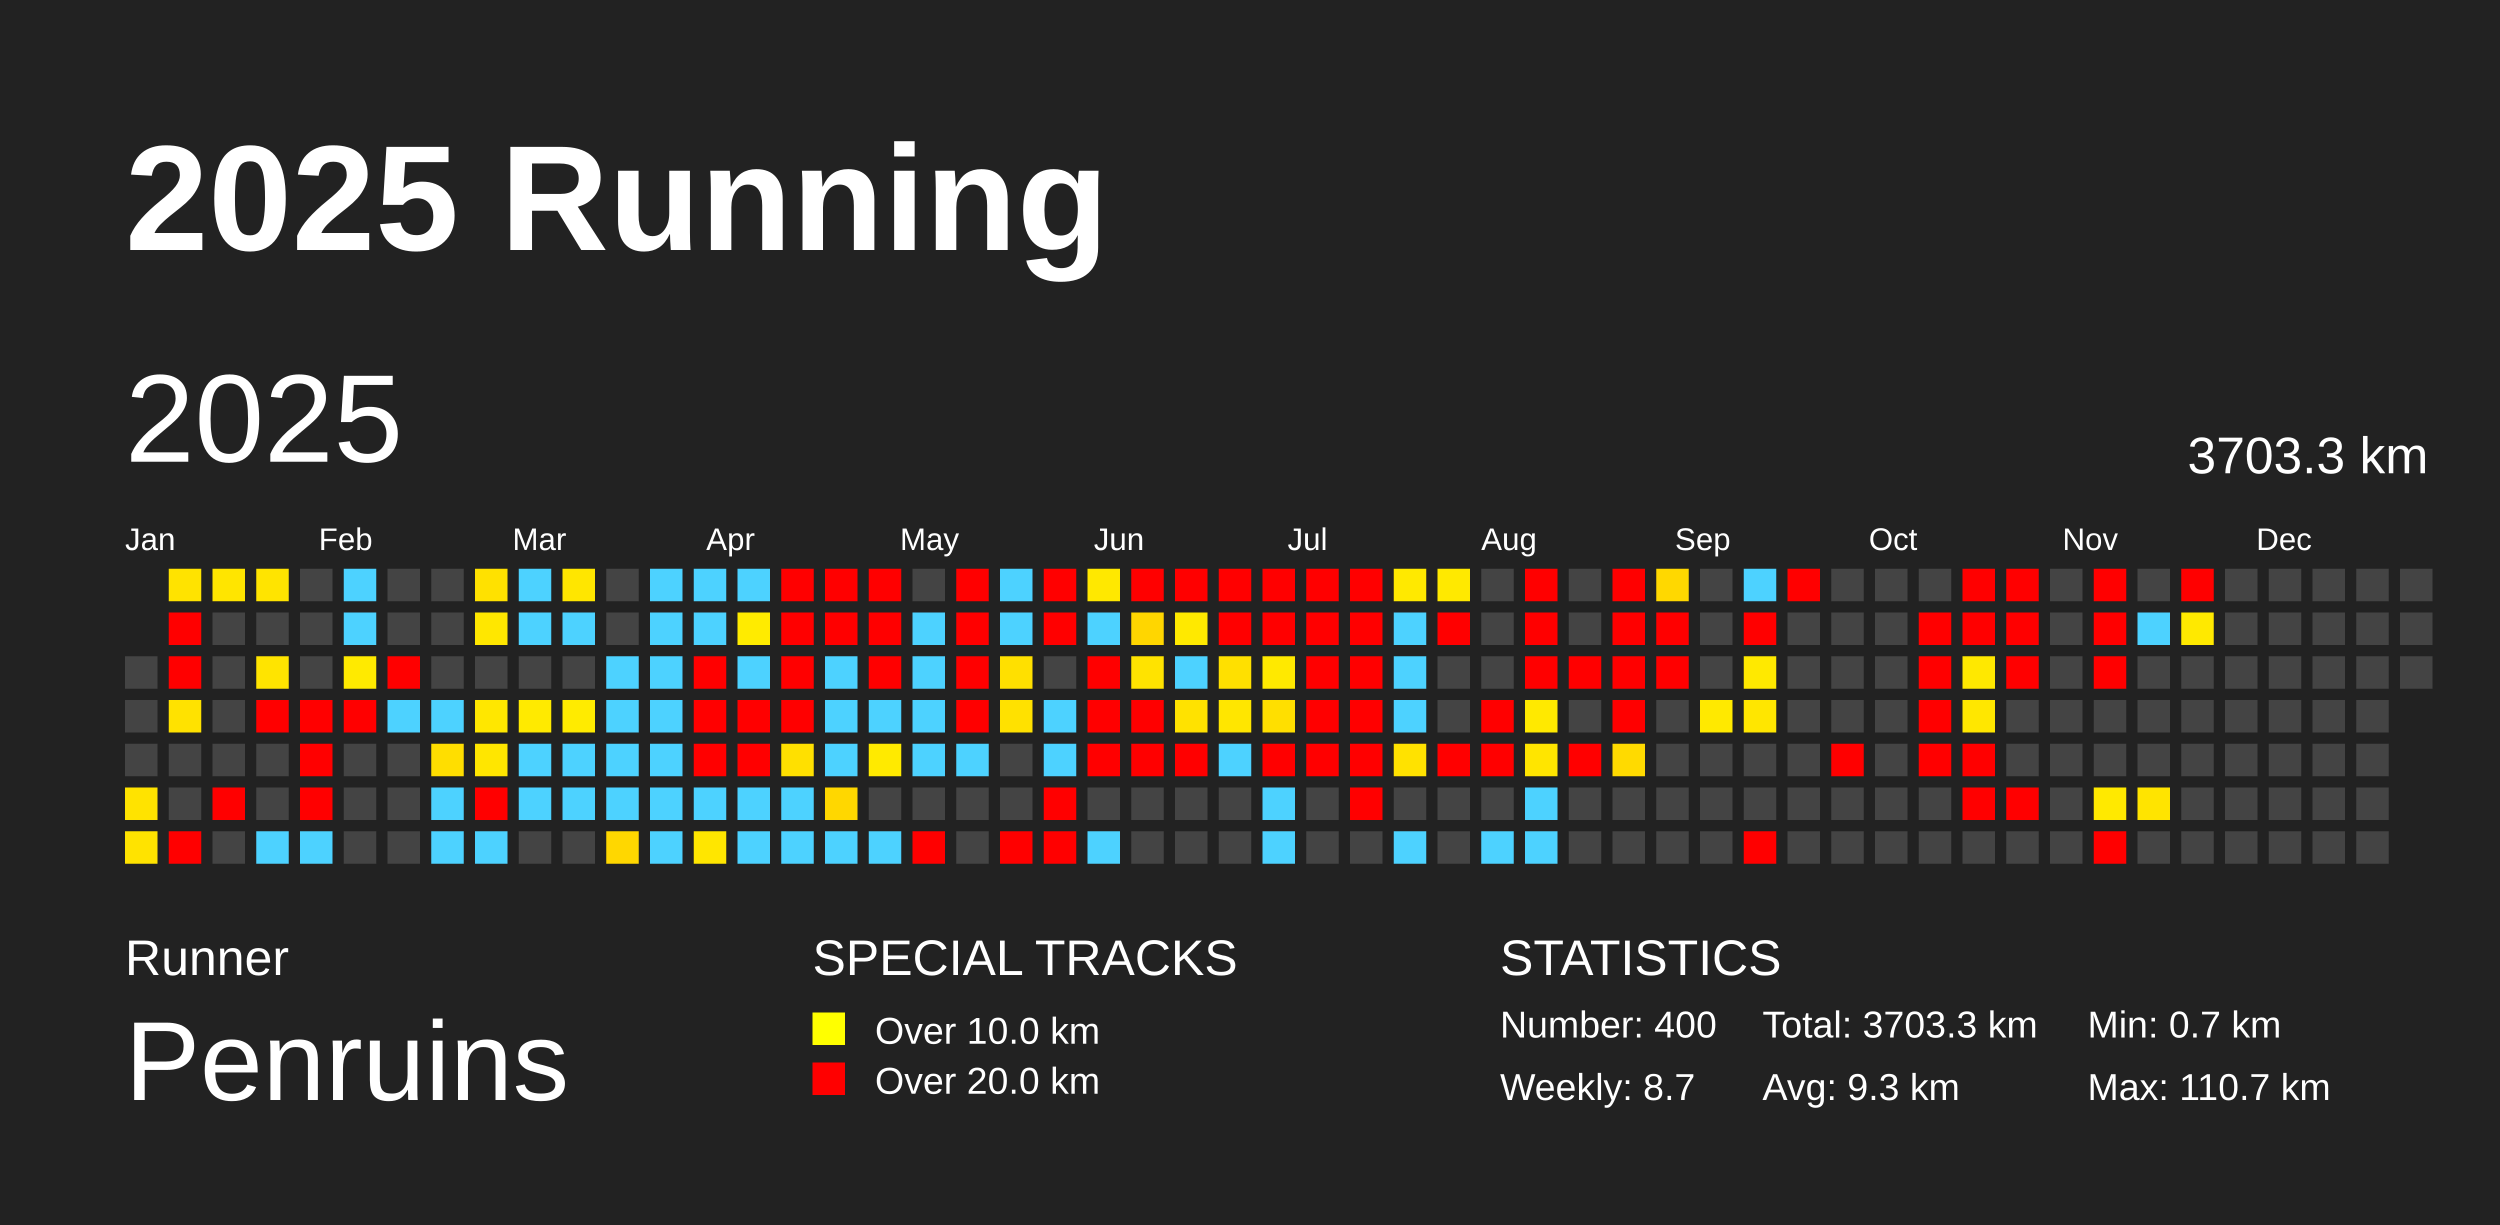
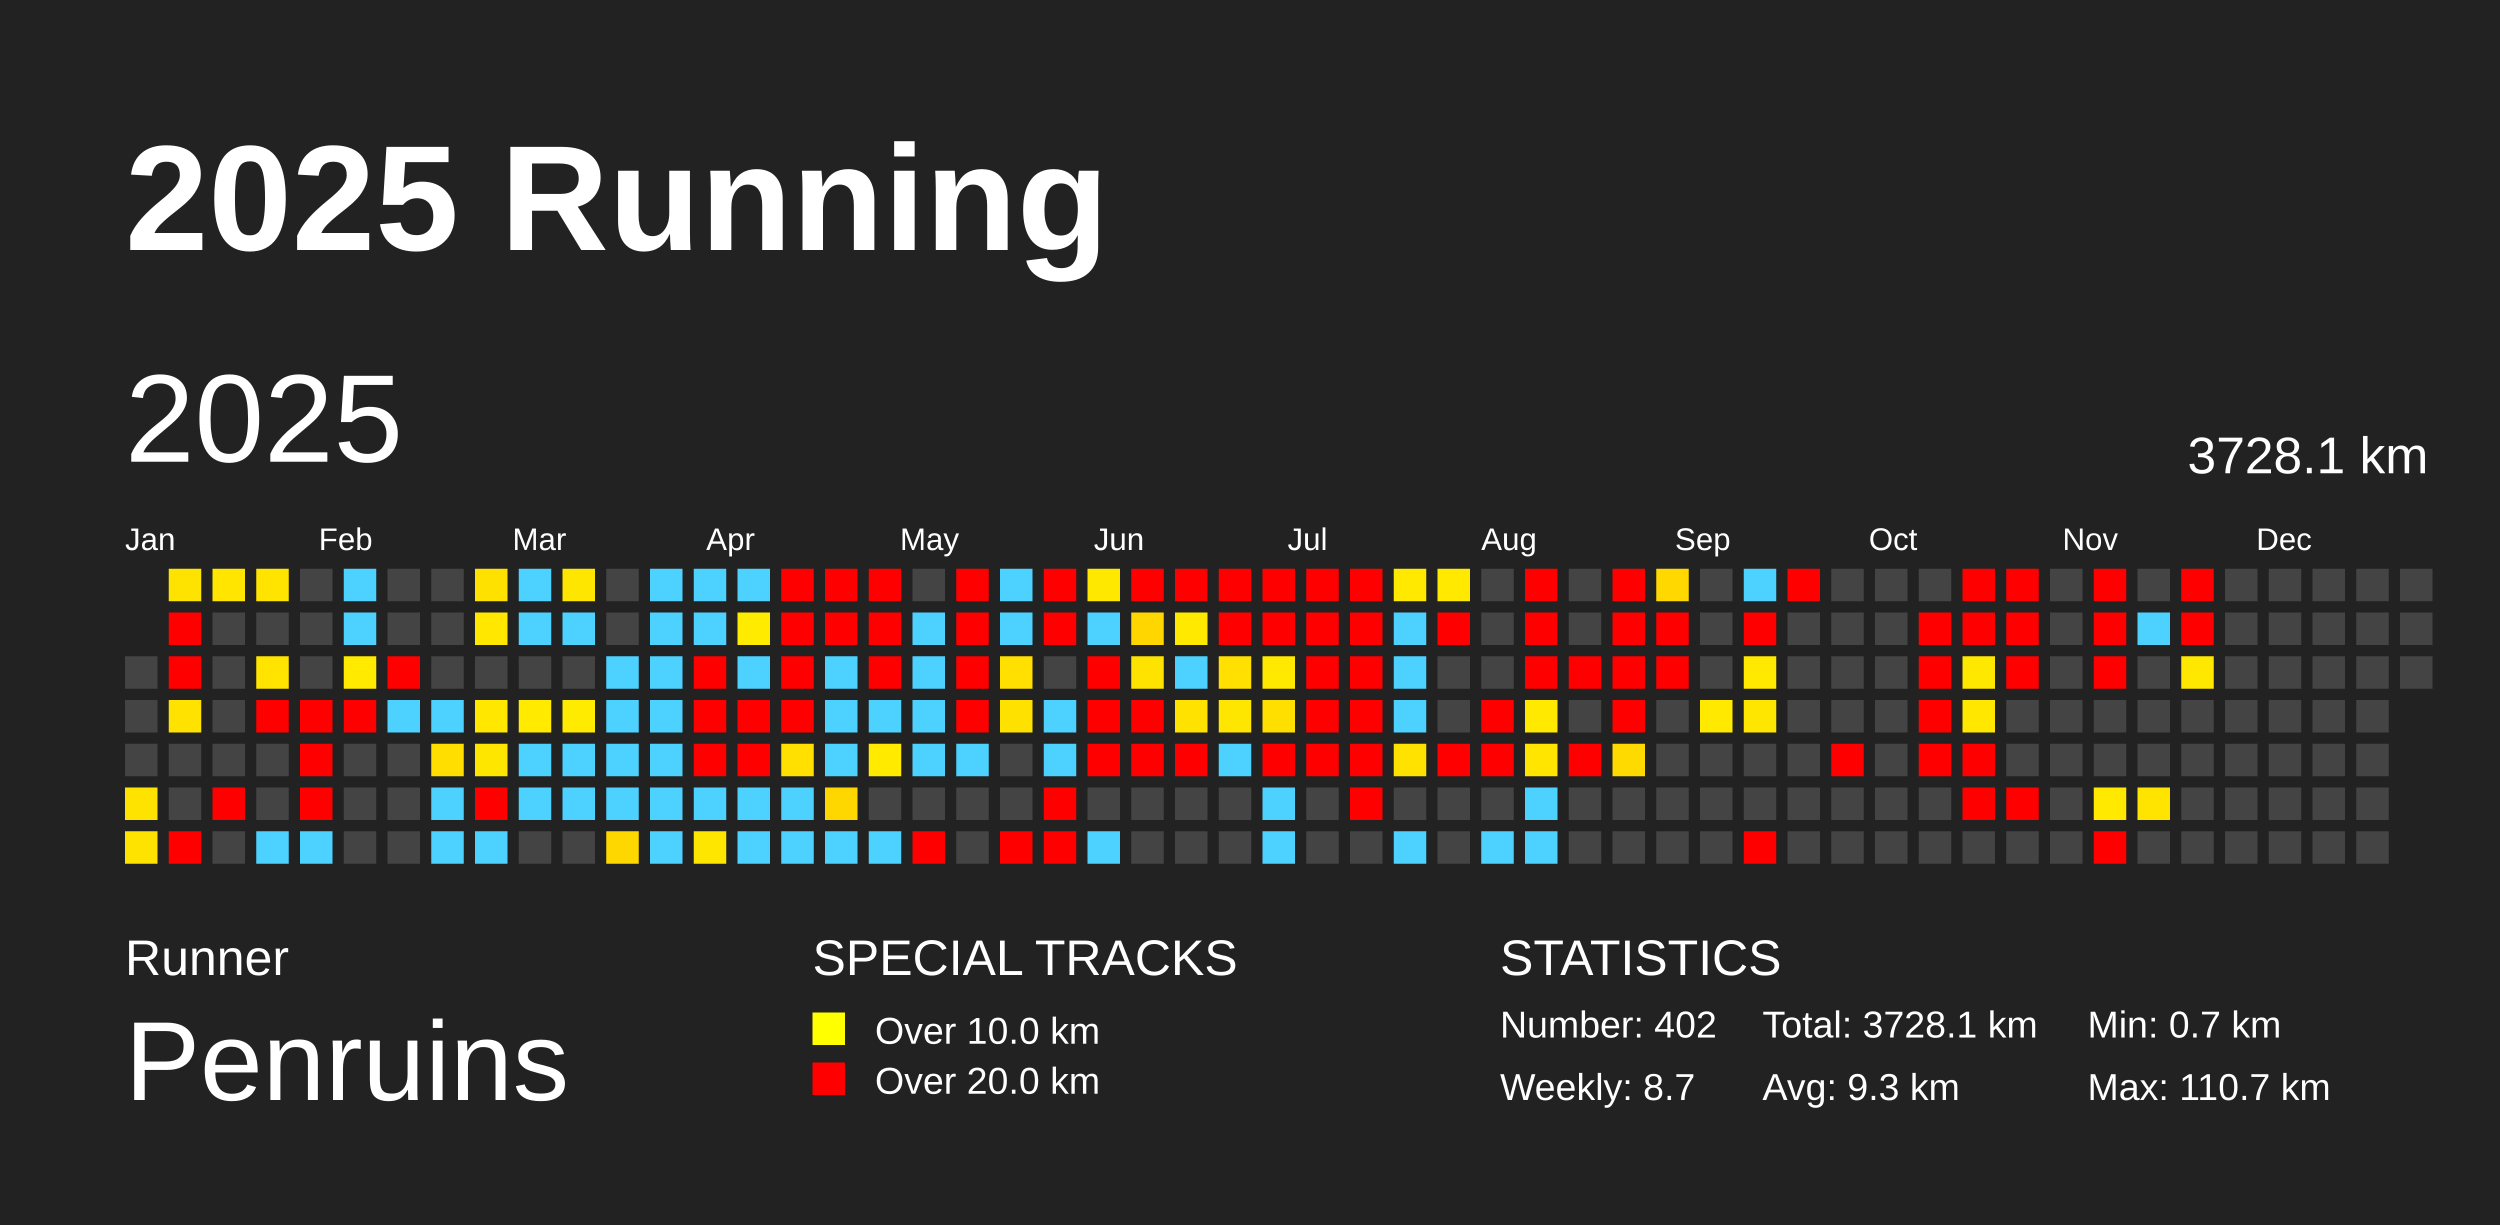
<svg xmlns="http://www.w3.org/2000/svg" baseProfile="full" height="98mm" version="1.1" viewBox="0,0,200,98" width="200mm">
  <defs />
  <rect fill="#222222" height="98" width="200" x="0" y="0" />
  <text fill="#FFFFFF" style="font-size:12px; font-family:Arial; font-weight:bold;" x="10" y="20">2025 Running</text>
  <text fill="#FFFFFF" style="font-size:4px; font-family:Arial" x="10" y="78">Runner</text>
  <text fill="#FFFFFF" style="font-size:9px; font-family:Arial" x="10" y="88">Penruins</text>
  <text fill="#FFFFFF" style="font-size:4px; font-family:Arial" x="65" y="78">SPECIAL TRACKS</text>
  <rect fill="yellow" height="2.6" width="2.6" x="65" y="81" />
  <text fill="#FFFFFF" style="font-size:3px; font-family:Arial" x="70" y="83.5">Over 10.0 km</text>
  <rect fill="red" height="2.6" width="2.6" x="65" y="85" />
  <text fill="#FFFFFF" style="font-size:3px; font-family:Arial" x="70" y="87.5">Over 20.0 km</text>
  <text fill="#FFFFFF" style="font-size:4px; font-family:Arial" x="120" y="78">STATISTICS</text>
-   <text fill="#FFFFFF" style="font-size:3px; font-family:Arial" x="120" y="83">Number: 400</text>
+   <text fill="#FFFFFF" style="font-size:3px; font-family:Arial" x="120" y="83">Number: 402</text>
  <text fill="#FFFFFF" style="font-size:3px; font-family:Arial" x="120" y="88">Weekly: 8.7</text>
-   <text fill="#FFFFFF" style="font-size:3px; font-family:Arial" x="141" y="83">Total: 3703.3 km</text>
+   <text fill="#FFFFFF" style="font-size:3px; font-family:Arial" x="141" y="83">Total: 3728.1 km</text>
  <text fill="#FFFFFF" style="font-size:3px; font-family:Arial" x="141" y="88">Avg: 9.3 km</text>
  <text fill="#FFFFFF" style="font-size:3px; font-family:Arial" x="167" y="83">Min: 0.7 km</text>
  <text fill="#FFFFFF" style="font-size:3px; font-family:Arial" x="167" y="88">Max: 110.7 km</text>
  <text dominant-baseline="hanging" fill="#FFFFFF" style="font-size:10.0px; font-family:Arial;" x="10" y="30">2025</text>
-   <text dominant-baseline="hanging" fill="#FFFFFF" style="font-size:4.125px; font-family:Arial;" x="175" y="35">3703.3 km</text>
+   <text dominant-baseline="hanging" fill="#FFFFFF" style="font-size:4.125px; font-family:Arial;" x="175" y="35">3728.1 km</text>
  <text fill="#FFFFFF" style="font-size:2.5px; font-family:Arial" x="10.0" y="44">Jan</text>
  <text fill="#FFFFFF" style="font-size:2.5px; font-family:Arial" x="25.5" y="44">Feb</text>
  <text fill="#FFFFFF" style="font-size:2.5px; font-family:Arial" x="41.0" y="44">Mar</text>
  <text fill="#FFFFFF" style="font-size:2.5px; font-family:Arial" x="56.5" y="44">Apr</text>
  <text fill="#FFFFFF" style="font-size:2.5px; font-family:Arial" x="72.0" y="44">May</text>
  <text fill="#FFFFFF" style="font-size:2.5px; font-family:Arial" x="87.5" y="44">Jun</text>
  <text fill="#FFFFFF" style="font-size:2.5px; font-family:Arial" x="103.0" y="44">Jul</text>
  <text fill="#FFFFFF" style="font-size:2.5px; font-family:Arial" x="118.5" y="44">Aug</text>
  <text fill="#FFFFFF" style="font-size:2.5px; font-family:Arial" x="134.0" y="44">Sep</text>
  <text fill="#FFFFFF" style="font-size:2.5px; font-family:Arial" x="149.5" y="44">Oct</text>
  <text fill="#FFFFFF" style="font-size:2.5px; font-family:Arial" x="165.0" y="44">Nov</text>
  <text fill="#FFFFFF" style="font-size:2.5px; font-family:Arial" x="180.5" y="44">Dec</text>
  <rect fill="#444444" height="2.6" width="2.6" x="10.0" y="52.5" />
  <rect fill="#444444" height="2.6" width="2.6" x="10.0" y="56.0" />
  <rect fill="#444444" height="2.6" width="2.6" x="10.0" y="59.5" />
  <rect fill="#ffe300" height="2.6" width="2.6" x="10.0" y="63.0" />
  <rect fill="#ffe300" height="2.6" width="2.6" x="10.0" y="66.5" />
  <rect fill="#ffe300" height="2.6" width="2.6" x="13.5" y="45.5" />
  <rect fill="red" height="2.6" width="2.6" x="13.5" y="49.0" />
  <rect fill="red" height="2.6" width="2.6" x="13.5" y="52.5" />
  <rect fill="#ffe200" height="2.6" width="2.6" x="13.5" y="56.0" />
  <rect fill="#444444" height="2.6" width="2.6" x="13.5" y="59.5" />
  <rect fill="#444444" height="2.6" width="2.6" x="13.5" y="63.0" />
  <rect fill="red" height="2.6" width="2.6" x="13.5" y="66.5" />
  <rect fill="#ffe500" height="2.6" width="2.6" x="17.0" y="45.5" />
  <rect fill="#444444" height="2.6" width="2.6" x="17.0" y="49.0" />
  <rect fill="#444444" height="2.6" width="2.6" x="17.0" y="52.5" />
  <rect fill="#444444" height="2.6" width="2.6" x="17.0" y="56.0" />
  <rect fill="#444444" height="2.6" width="2.6" x="17.0" y="59.5" />
  <rect fill="red" height="2.6" width="2.6" x="17.0" y="63.0" />
  <rect fill="#444444" height="2.6" width="2.6" x="17.0" y="66.5" />
  <rect fill="#ffe400" height="2.6" width="2.6" x="20.5" y="45.5" />
  <rect fill="#444444" height="2.6" width="2.6" x="20.5" y="49.0" />
  <rect fill="#ffe400" height="2.6" width="2.6" x="20.5" y="52.5" />
  <rect fill="red" height="2.6" width="2.6" x="20.5" y="56.0" />
  <rect fill="#444444" height="2.6" width="2.6" x="20.5" y="59.5" />
  <rect fill="#444444" height="2.6" width="2.6" x="20.5" y="63.0" />
  <rect fill="#4dd2ff" height="2.6" width="2.6" x="20.5" y="66.5" />
  <rect fill="#444444" height="2.6" width="2.6" x="24.0" y="45.5" />
  <rect fill="#444444" height="2.6" width="2.6" x="24.0" y="49.0" />
  <rect fill="#444444" height="2.6" width="2.6" x="24.0" y="52.5" />
  <rect fill="red" height="2.6" width="2.6" x="24.0" y="56.0" />
  <rect fill="red" height="2.6" width="2.6" x="24.0" y="59.5" />
  <rect fill="red" height="2.6" width="2.6" x="24.0" y="63.0" />
  <rect fill="#4dd2ff" height="2.6" width="2.6" x="24.0" y="66.5" />
  <rect fill="#4dd2ff" height="2.6" width="2.6" x="27.5" y="45.5" />
  <rect fill="#4dd2ff" height="2.6" width="2.6" x="27.5" y="49.0" />
  <rect fill="#ffea00" height="2.6" width="2.6" x="27.5" y="52.5" />
  <rect fill="red" height="2.6" width="2.6" x="27.5" y="56.0" />
  <rect fill="#444444" height="2.6" width="2.6" x="27.5" y="59.5" />
  <rect fill="#444444" height="2.6" width="2.6" x="27.5" y="63.0" />
  <rect fill="#444444" height="2.6" width="2.6" x="27.5" y="66.5" />
  <rect fill="#444444" height="2.6" width="2.6" x="31.0" y="45.5" />
  <rect fill="#444444" height="2.6" width="2.6" x="31.0" y="49.0" />
  <rect fill="red" height="2.6" width="2.6" x="31.0" y="52.5" />
  <rect fill="#4dd2ff" height="2.6" width="2.6" x="31.0" y="56.0" />
  <rect fill="#444444" height="2.6" width="2.6" x="31.0" y="59.5" />
  <rect fill="#444444" height="2.6" width="2.6" x="31.0" y="63.0" />
  <rect fill="#444444" height="2.6" width="2.6" x="31.0" y="66.5" />
  <rect fill="#444444" height="2.6" width="2.6" x="34.5" y="45.5" />
  <rect fill="#444444" height="2.6" width="2.6" x="34.5" y="49.0" />
  <rect fill="#444444" height="2.6" width="2.6" x="34.5" y="52.5" />
  <rect fill="#4dd2ff" height="2.6" width="2.6" x="34.5" y="56.0" />
  <rect fill="#ffde00" height="2.6" width="2.6" x="34.5" y="59.5" />
  <rect fill="#4dd2ff" height="2.6" width="2.6" x="34.5" y="63.0" />
  <rect fill="#4dd2ff" height="2.6" width="2.6" x="34.5" y="66.5" />
  <rect fill="#ffe100" height="2.6" width="2.6" x="38.0" y="45.5" />
  <rect fill="#ffe700" height="2.6" width="2.6" x="38.0" y="49.0" />
  <rect fill="#444444" height="2.6" width="2.6" x="38.0" y="52.5" />
  <rect fill="#ffe700" height="2.6" width="2.6" x="38.0" y="56.0" />
  <rect fill="#ffe600" height="2.6" width="2.6" x="38.0" y="59.5" />
  <rect fill="red" height="2.6" width="2.6" x="38.0" y="63.0" />
  <rect fill="#4dd2ff" height="2.6" width="2.6" x="38.0" y="66.5" />
  <rect fill="#4dd2ff" height="2.6" width="2.6" x="41.5" y="45.5" />
  <rect fill="#4dd2ff" height="2.6" width="2.6" x="41.5" y="49.0" />
  <rect fill="#444444" height="2.6" width="2.6" x="41.5" y="52.5" />
  <rect fill="#ffea00" height="2.6" width="2.6" x="41.5" y="56.0" />
  <rect fill="#4dd2ff" height="2.6" width="2.6" x="41.5" y="59.5" />
  <rect fill="#4dd2ff" height="2.6" width="2.6" x="41.5" y="63.0" />
  <rect fill="#444444" height="2.6" width="2.6" x="41.5" y="66.5" />
  <rect fill="#ffe600" height="2.6" width="2.6" x="45.0" y="45.5" />
  <rect fill="#4dd2ff" height="2.6" width="2.6" x="45.0" y="49.0" />
  <rect fill="#444444" height="2.6" width="2.6" x="45.0" y="52.5" />
  <rect fill="#ffeb00" height="2.6" width="2.6" x="45.0" y="56.0" />
  <rect fill="#4dd2ff" height="2.6" width="2.6" x="45.0" y="59.5" />
  <rect fill="#4dd2ff" height="2.6" width="2.6" x="45.0" y="63.0" />
  <rect fill="#444444" height="2.6" width="2.6" x="45.0" y="66.5" />
  <rect fill="#444444" height="2.6" width="2.6" x="48.5" y="45.5" />
  <rect fill="#444444" height="2.6" width="2.6" x="48.5" y="49.0" />
  <rect fill="#4dd2ff" height="2.6" width="2.6" x="48.5" y="52.5" />
  <rect fill="#4dd2ff" height="2.6" width="2.6" x="48.5" y="56.0" />
  <rect fill="#4dd2ff" height="2.6" width="2.6" x="48.5" y="59.5" />
  <rect fill="#4dd2ff" height="2.6" width="2.6" x="48.5" y="63.0" />
  <rect fill="#ffd700" height="2.6" width="2.6" x="48.5" y="66.5" />
  <rect fill="#4dd2ff" height="2.6" width="2.6" x="52.0" y="45.5" />
  <rect fill="#4dd2ff" height="2.6" width="2.6" x="52.0" y="49.0" />
  <rect fill="#4dd2ff" height="2.6" width="2.6" x="52.0" y="52.5" />
  <rect fill="#4dd2ff" height="2.6" width="2.6" x="52.0" y="56.0" />
  <rect fill="#4dd2ff" height="2.6" width="2.6" x="52.0" y="59.5" />
  <rect fill="#4dd2ff" height="2.6" width="2.6" x="52.0" y="63.0" />
  <rect fill="#4dd2ff" height="2.6" width="2.6" x="52.0" y="66.5" />
  <rect fill="#4dd2ff" height="2.6" width="2.6" x="55.5" y="45.5" />
  <rect fill="#4dd2ff" height="2.6" width="2.6" x="55.5" y="49.0" />
  <rect fill="red" height="2.6" width="2.6" x="55.5" y="52.5" />
  <rect fill="red" height="2.6" width="2.6" x="55.5" y="56.0" />
  <rect fill="red" height="2.6" width="2.6" x="55.5" y="59.5" />
  <rect fill="#4dd2ff" height="2.6" width="2.6" x="55.5" y="63.0" />
  <rect fill="#ffe600" height="2.6" width="2.6" x="55.5" y="66.5" />
  <rect fill="#4dd2ff" height="2.6" width="2.6" x="59.0" y="45.5" />
  <rect fill="#ffeb00" height="2.6" width="2.6" x="59.0" y="49.0" />
  <rect fill="#4dd2ff" height="2.6" width="2.6" x="59.0" y="52.5" />
  <rect fill="red" height="2.6" width="2.6" x="59.0" y="56.0" />
  <rect fill="red" height="2.6" width="2.6" x="59.0" y="59.5" />
  <rect fill="#4dd2ff" height="2.6" width="2.6" x="59.0" y="63.0" />
  <rect fill="#4dd2ff" height="2.6" width="2.6" x="59.0" y="66.5" />
  <rect fill="red" height="2.6" width="2.6" x="62.5" y="45.5" />
  <rect fill="red" height="2.6" width="2.6" x="62.5" y="49.0" />
  <rect fill="red" height="2.6" width="2.6" x="62.5" y="52.5" />
  <rect fill="red" height="2.6" width="2.6" x="62.5" y="56.0" />
  <rect fill="#ffe000" height="2.6" width="2.6" x="62.5" y="59.5" />
  <rect fill="#4dd2ff" height="2.6" width="2.6" x="62.5" y="63.0" />
  <rect fill="#4dd2ff" height="2.6" width="2.6" x="62.5" y="66.5" />
  <rect fill="red" height="2.6" width="2.6" x="66.0" y="45.5" />
  <rect fill="red" height="2.6" width="2.6" x="66.0" y="49.0" />
  <rect fill="#4dd2ff" height="2.6" width="2.6" x="66.0" y="52.5" />
  <rect fill="#4dd2ff" height="2.6" width="2.6" x="66.0" y="56.0" />
  <rect fill="#4dd2ff" height="2.6" width="2.6" x="66.0" y="59.5" />
  <rect fill="#ffd700" height="2.6" width="2.6" x="66.0" y="63.0" />
  <rect fill="#4dd2ff" height="2.6" width="2.6" x="66.0" y="66.5" />
  <rect fill="red" height="2.6" width="2.6" x="69.5" y="45.5" />
  <rect fill="red" height="2.6" width="2.6" x="69.5" y="49.0" />
  <rect fill="red" height="2.6" width="2.6" x="69.5" y="52.5" />
  <rect fill="#4dd2ff" height="2.6" width="2.6" x="69.5" y="56.0" />
  <rect fill="#ffea00" height="2.6" width="2.6" x="69.5" y="59.5" />
  <rect fill="#444444" height="2.6" width="2.6" x="69.5" y="63.0" />
  <rect fill="#4dd2ff" height="2.6" width="2.6" x="69.5" y="66.5" />
  <rect fill="#444444" height="2.6" width="2.6" x="73.0" y="45.5" />
  <rect fill="#4dd2ff" height="2.6" width="2.6" x="73.0" y="49.0" />
  <rect fill="#4dd2ff" height="2.6" width="2.6" x="73.0" y="52.5" />
  <rect fill="#4dd2ff" height="2.6" width="2.6" x="73.0" y="56.0" />
  <rect fill="#4dd2ff" height="2.6" width="2.6" x="73.0" y="59.5" />
  <rect fill="#444444" height="2.6" width="2.6" x="73.0" y="63.0" />
  <rect fill="red" height="2.6" width="2.6" x="73.0" y="66.5" />
  <rect fill="red" height="2.6" width="2.6" x="76.5" y="45.5" />
  <rect fill="red" height="2.6" width="2.6" x="76.5" y="49.0" />
  <rect fill="red" height="2.6" width="2.6" x="76.5" y="52.5" />
  <rect fill="red" height="2.6" width="2.6" x="76.5" y="56.0" />
  <rect fill="#4dd2ff" height="2.6" width="2.6" x="76.5" y="59.5" />
  <rect fill="#444444" height="2.6" width="2.6" x="76.5" y="63.0" />
  <rect fill="#444444" height="2.6" width="2.6" x="76.5" y="66.5" />
  <rect fill="#4dd2ff" height="2.6" width="2.6" x="80.0" y="45.5" />
  <rect fill="#4dd2ff" height="2.6" width="2.6" x="80.0" y="49.0" />
  <rect fill="#ffe000" height="2.6" width="2.6" x="80.0" y="52.5" />
  <rect fill="#ffe100" height="2.6" width="2.6" x="80.0" y="56.0" />
  <rect fill="#444444" height="2.6" width="2.6" x="80.0" y="59.5" />
  <rect fill="#444444" height="2.6" width="2.6" x="80.0" y="63.0" />
  <rect fill="red" height="2.6" width="2.6" x="80.0" y="66.5" />
  <rect fill="red" height="2.6" width="2.6" x="83.5" y="45.5" />
  <rect fill="red" height="2.6" width="2.6" x="83.5" y="49.0" />
  <rect fill="#444444" height="2.6" width="2.6" x="83.5" y="52.5" />
  <rect fill="#4dd2ff" height="2.6" width="2.6" x="83.5" y="56.0" />
  <rect fill="#4dd2ff" height="2.6" width="2.6" x="83.5" y="59.5" />
  <rect fill="red" height="2.6" width="2.6" x="83.5" y="63.0" />
  <rect fill="red" height="2.6" width="2.6" x="83.5" y="66.5" />
  <rect fill="#ffe800" height="2.6" width="2.6" x="87.0" y="45.5" />
  <rect fill="#4dd2ff" height="2.6" width="2.6" x="87.0" y="49.0" />
  <rect fill="red" height="2.6" width="2.6" x="87.0" y="52.5" />
  <rect fill="red" height="2.6" width="2.6" x="87.0" y="56.0" />
  <rect fill="red" height="2.6" width="2.6" x="87.0" y="59.5" />
  <rect fill="#444444" height="2.6" width="2.6" x="87.0" y="63.0" />
  <rect fill="#4dd2ff" height="2.6" width="2.6" x="87.0" y="66.5" />
  <rect fill="red" height="2.6" width="2.6" x="90.5" y="45.5" />
  <rect fill="#ffd600" height="2.6" width="2.6" x="90.5" y="49.0" />
  <rect fill="#ffe300" height="2.6" width="2.6" x="90.5" y="52.5" />
  <rect fill="red" height="2.6" width="2.6" x="90.5" y="56.0" />
  <rect fill="red" height="2.6" width="2.6" x="90.5" y="59.5" />
  <rect fill="#444444" height="2.6" width="2.6" x="90.5" y="63.0" />
  <rect fill="#444444" height="2.6" width="2.6" x="90.5" y="66.5" />
  <rect fill="red" height="2.6" width="2.6" x="94.0" y="45.5" />
  <rect fill="#ffe900" height="2.6" width="2.6" x="94.0" y="49.0" />
  <rect fill="#4dd2ff" height="2.6" width="2.6" x="94.0" y="52.5" />
  <rect fill="#ffe200" height="2.6" width="2.6" x="94.0" y="56.0" />
  <rect fill="red" height="2.6" width="2.6" x="94.0" y="59.5" />
  <rect fill="#444444" height="2.6" width="2.6" x="94.0" y="63.0" />
  <rect fill="#444444" height="2.6" width="2.6" x="94.0" y="66.5" />
  <rect fill="red" height="2.6" width="2.6" x="97.5" y="45.5" />
  <rect fill="red" height="2.6" width="2.6" x="97.5" y="49.0" />
  <rect fill="#ffe000" height="2.6" width="2.6" x="97.5" y="52.5" />
  <rect fill="#ffe600" height="2.6" width="2.6" x="97.5" y="56.0" />
  <rect fill="#4dd2ff" height="2.6" width="2.6" x="97.5" y="59.5" />
  <rect fill="#444444" height="2.6" width="2.6" x="97.5" y="63.0" />
  <rect fill="#444444" height="2.6" width="2.6" x="97.5" y="66.5" />
  <rect fill="red" height="2.6" width="2.6" x="101.0" y="45.5" />
  <rect fill="red" height="2.6" width="2.6" x="101.0" y="49.0" />
  <rect fill="#ffe900" height="2.6" width="2.6" x="101.0" y="52.5" />
  <rect fill="#ffdf00" height="2.6" width="2.6" x="101.0" y="56.0" />
  <rect fill="red" height="2.6" width="2.6" x="101.0" y="59.5" />
  <rect fill="#4dd2ff" height="2.6" width="2.6" x="101.0" y="63.0" />
  <rect fill="#4dd2ff" height="2.6" width="2.6" x="101.0" y="66.5" />
  <rect fill="red" height="2.6" width="2.6" x="104.5" y="45.5" />
  <rect fill="red" height="2.6" width="2.6" x="104.5" y="49.0" />
  <rect fill="red" height="2.6" width="2.6" x="104.5" y="52.5" />
  <rect fill="red" height="2.6" width="2.6" x="104.5" y="56.0" />
  <rect fill="red" height="2.6" width="2.6" x="104.5" y="59.5" />
  <rect fill="#444444" height="2.6" width="2.6" x="104.5" y="63.0" />
  <rect fill="#444444" height="2.6" width="2.6" x="104.5" y="66.5" />
  <rect fill="red" height="2.6" width="2.6" x="108.0" y="45.5" />
  <rect fill="red" height="2.6" width="2.6" x="108.0" y="49.0" />
  <rect fill="red" height="2.6" width="2.6" x="108.0" y="52.5" />
  <rect fill="red" height="2.6" width="2.6" x="108.0" y="56.0" />
  <rect fill="red" height="2.6" width="2.6" x="108.0" y="59.5" />
  <rect fill="red" height="2.6" width="2.6" x="108.0" y="63.0" />
  <rect fill="#444444" height="2.6" width="2.6" x="108.0" y="66.5" />
  <rect fill="#ffe900" height="2.6" width="2.6" x="111.5" y="45.5" />
  <rect fill="#4dd2ff" height="2.6" width="2.6" x="111.5" y="49.0" />
  <rect fill="#4dd2ff" height="2.6" width="2.6" x="111.5" y="52.5" />
  <rect fill="#4dd2ff" height="2.6" width="2.6" x="111.5" y="56.0" />
  <rect fill="#ffe200" height="2.6" width="2.6" x="111.5" y="59.5" />
  <rect fill="#444444" height="2.6" width="2.6" x="111.5" y="63.0" />
  <rect fill="#4dd2ff" height="2.6" width="2.6" x="111.5" y="66.5" />
  <rect fill="#ffe900" height="2.6" width="2.6" x="115.0" y="45.5" />
  <rect fill="red" height="2.6" width="2.6" x="115.0" y="49.0" />
  <rect fill="#444444" height="2.6" width="2.6" x="115.0" y="52.5" />
  <rect fill="#444444" height="2.6" width="2.6" x="115.0" y="56.0" />
  <rect fill="red" height="2.6" width="2.6" x="115.0" y="59.5" />
  <rect fill="#444444" height="2.6" width="2.6" x="115.0" y="63.0" />
  <rect fill="#444444" height="2.6" width="2.6" x="115.0" y="66.5" />
  <rect fill="#444444" height="2.6" width="2.6" x="118.5" y="45.5" />
  <rect fill="#444444" height="2.6" width="2.6" x="118.5" y="49.0" />
  <rect fill="#444444" height="2.6" width="2.6" x="118.5" y="52.5" />
  <rect fill="red" height="2.6" width="2.6" x="118.5" y="56.0" />
  <rect fill="red" height="2.6" width="2.6" x="118.5" y="59.5" />
  <rect fill="#444444" height="2.6" width="2.6" x="118.5" y="63.0" />
  <rect fill="#4dd2ff" height="2.6" width="2.6" x="118.5" y="66.5" />
  <rect fill="red" height="2.6" width="2.6" x="122.0" y="45.5" />
  <rect fill="red" height="2.6" width="2.6" x="122.0" y="49.0" />
  <rect fill="red" height="2.6" width="2.6" x="122.0" y="52.5" />
  <rect fill="#ffe900" height="2.6" width="2.6" x="122.0" y="56.0" />
  <rect fill="#ffe500" height="2.6" width="2.6" x="122.0" y="59.5" />
  <rect fill="#4dd2ff" height="2.6" width="2.6" x="122.0" y="63.0" />
  <rect fill="#4dd2ff" height="2.6" width="2.6" x="122.0" y="66.5" />
  <rect fill="#444444" height="2.6" width="2.6" x="125.5" y="45.5" />
  <rect fill="#444444" height="2.6" width="2.6" x="125.5" y="49.0" />
  <rect fill="red" height="2.6" width="2.6" x="125.5" y="52.5" />
  <rect fill="#444444" height="2.6" width="2.6" x="125.5" y="56.0" />
  <rect fill="red" height="2.6" width="2.6" x="125.5" y="59.5" />
  <rect fill="#444444" height="2.6" width="2.6" x="125.5" y="63.0" />
  <rect fill="#444444" height="2.6" width="2.6" x="125.5" y="66.5" />
  <rect fill="red" height="2.6" width="2.6" x="129.0" y="45.5" />
  <rect fill="red" height="2.6" width="2.6" x="129.0" y="49.0" />
  <rect fill="red" height="2.6" width="2.6" x="129.0" y="52.5" />
  <rect fill="red" height="2.6" width="2.6" x="129.0" y="56.0" />
  <rect fill="#ffda00" height="2.6" width="2.6" x="129.0" y="59.5" />
  <rect fill="#444444" height="2.6" width="2.6" x="129.0" y="63.0" />
  <rect fill="#444444" height="2.6" width="2.6" x="129.0" y="66.5" />
  <rect fill="#ffd800" height="2.6" width="2.6" x="132.5" y="45.5" />
  <rect fill="red" height="2.6" width="2.6" x="132.5" y="49.0" />
  <rect fill="red" height="2.6" width="2.6" x="132.5" y="52.5" />
  <rect fill="#444444" height="2.6" width="2.6" x="132.5" y="56.0" />
  <rect fill="#444444" height="2.6" width="2.6" x="132.5" y="59.5" />
  <rect fill="#444444" height="2.6" width="2.6" x="132.5" y="63.0" />
  <rect fill="#444444" height="2.6" width="2.6" x="132.5" y="66.5" />
  <rect fill="#444444" height="2.6" width="2.6" x="136.0" y="45.5" />
  <rect fill="#444444" height="2.6" width="2.6" x="136.0" y="49.0" />
  <rect fill="#444444" height="2.6" width="2.6" x="136.0" y="52.5" />
  <rect fill="#ffe900" height="2.6" width="2.6" x="136.0" y="56.0" />
  <rect fill="#444444" height="2.6" width="2.6" x="136.0" y="59.5" />
  <rect fill="#444444" height="2.6" width="2.6" x="136.0" y="63.0" />
  <rect fill="#444444" height="2.6" width="2.6" x="136.0" y="66.5" />
  <rect fill="#4dd2ff" height="2.6" width="2.6" x="139.5" y="45.5" />
  <rect fill="red" height="2.6" width="2.6" x="139.5" y="49.0" />
  <rect fill="#ffe900" height="2.6" width="2.6" x="139.5" y="52.5" />
  <rect fill="#ffe600" height="2.6" width="2.6" x="139.5" y="56.0" />
  <rect fill="#444444" height="2.6" width="2.6" x="139.5" y="59.5" />
  <rect fill="#444444" height="2.6" width="2.6" x="139.5" y="63.0" />
  <rect fill="red" height="2.6" width="2.6" x="139.5" y="66.5" />
  <rect fill="red" height="2.6" width="2.6" x="143.0" y="45.5" />
  <rect fill="#444444" height="2.6" width="2.6" x="143.0" y="49.0" />
  <rect fill="#444444" height="2.6" width="2.6" x="143.0" y="52.5" />
  <rect fill="#444444" height="2.6" width="2.6" x="143.0" y="56.0" />
  <rect fill="#444444" height="2.6" width="2.6" x="143.0" y="59.5" />
  <rect fill="#444444" height="2.6" width="2.6" x="143.0" y="63.0" />
  <rect fill="#444444" height="2.6" width="2.6" x="143.0" y="66.5" />
  <rect fill="#444444" height="2.6" width="2.6" x="146.5" y="45.5" />
  <rect fill="#444444" height="2.6" width="2.6" x="146.5" y="49.0" />
  <rect fill="#444444" height="2.6" width="2.6" x="146.5" y="52.5" />
  <rect fill="#444444" height="2.6" width="2.6" x="146.5" y="56.0" />
  <rect fill="red" height="2.6" width="2.6" x="146.5" y="59.5" />
  <rect fill="#444444" height="2.6" width="2.6" x="146.5" y="63.0" />
  <rect fill="#444444" height="2.6" width="2.6" x="146.5" y="66.5" />
  <rect fill="#444444" height="2.6" width="2.6" x="150.0" y="45.5" />
  <rect fill="#444444" height="2.6" width="2.6" x="150.0" y="49.0" />
  <rect fill="#444444" height="2.6" width="2.6" x="150.0" y="52.5" />
  <rect fill="#444444" height="2.6" width="2.6" x="150.0" y="56.0" />
  <rect fill="#444444" height="2.6" width="2.6" x="150.0" y="59.5" />
  <rect fill="#444444" height="2.6" width="2.6" x="150.0" y="63.0" />
  <rect fill="#444444" height="2.6" width="2.6" x="150.0" y="66.5" />
  <rect fill="#444444" height="2.6" width="2.6" x="153.5" y="45.5" />
  <rect fill="red" height="2.6" width="2.6" x="153.5" y="49.0" />
  <rect fill="red" height="2.6" width="2.6" x="153.5" y="52.5" />
  <rect fill="red" height="2.6" width="2.6" x="153.5" y="56.0" />
  <rect fill="red" height="2.6" width="2.6" x="153.5" y="59.5" />
  <rect fill="#444444" height="2.6" width="2.6" x="153.5" y="63.0" />
  <rect fill="#444444" height="2.6" width="2.6" x="153.5" y="66.5" />
  <rect fill="red" height="2.6" width="2.6" x="157.0" y="45.5" />
  <rect fill="red" height="2.6" width="2.6" x="157.0" y="49.0" />
  <rect fill="#ffe800" height="2.6" width="2.6" x="157.0" y="52.5" />
  <rect fill="#ffe700" height="2.6" width="2.6" x="157.0" y="56.0" />
  <rect fill="red" height="2.6" width="2.6" x="157.0" y="59.5" />
  <rect fill="red" height="2.6" width="2.6" x="157.0" y="63.0" />
  <rect fill="#444444" height="2.6" width="2.6" x="157.0" y="66.5" />
  <rect fill="red" height="2.6" width="2.6" x="160.5" y="45.5" />
  <rect fill="red" height="2.6" width="2.6" x="160.5" y="49.0" />
  <rect fill="red" height="2.6" width="2.6" x="160.5" y="52.5" />
  <rect fill="#444444" height="2.6" width="2.6" x="160.5" y="56.0" />
  <rect fill="#444444" height="2.6" width="2.6" x="160.5" y="59.5" />
  <rect fill="red" height="2.6" width="2.6" x="160.5" y="63.0" />
  <rect fill="#444444" height="2.6" width="2.6" x="160.5" y="66.5" />
  <rect fill="#444444" height="2.6" width="2.6" x="164.0" y="45.5" />
  <rect fill="#444444" height="2.6" width="2.6" x="164.0" y="49.0" />
  <rect fill="#444444" height="2.6" width="2.6" x="164.0" y="52.5" />
  <rect fill="#444444" height="2.6" width="2.6" x="164.0" y="56.0" />
  <rect fill="#444444" height="2.6" width="2.6" x="164.0" y="59.5" />
  <rect fill="#444444" height="2.6" width="2.6" x="164.0" y="63.0" />
  <rect fill="#444444" height="2.6" width="2.6" x="164.0" y="66.5" />
  <rect fill="red" height="2.6" width="2.6" x="167.5" y="45.5" />
  <rect fill="red" height="2.6" width="2.6" x="167.5" y="49.0" />
  <rect fill="red" height="2.6" width="2.6" x="167.5" y="52.5" />
  <rect fill="#444444" height="2.6" width="2.6" x="167.5" y="56.0" />
  <rect fill="#444444" height="2.6" width="2.6" x="167.5" y="59.5" />
  <rect fill="#ffe900" height="2.6" width="2.6" x="167.5" y="63.0" />
  <rect fill="red" height="2.6" width="2.6" x="167.5" y="66.5" />
  <rect fill="#444444" height="2.6" width="2.6" x="171.0" y="45.5" />
  <rect fill="#4dd2ff" height="2.6" width="2.6" x="171.0" y="49.0" />
  <rect fill="#444444" height="2.6" width="2.6" x="171.0" y="52.5" />
  <rect fill="#444444" height="2.6" width="2.6" x="171.0" y="56.0" />
  <rect fill="#444444" height="2.6" width="2.6" x="171.0" y="59.5" />
  <rect fill="#ffe400" height="2.6" width="2.6" x="171.0" y="63.0" />
  <rect fill="#444444" height="2.6" width="2.6" x="171.0" y="66.5" />
  <rect fill="red" height="2.6" width="2.6" x="174.5" y="45.5" />
-   <rect fill="#ffe900" height="2.6" width="2.6" x="174.5" y="49.0" />
-   <rect fill="#444444" height="2.6" width="2.6" x="174.5" y="52.5" />
+   <rect fill="red" height="2.6" width="2.6" x="174.5" y="49.0" />
+   <rect fill="#ffe800" height="2.6" width="2.6" x="174.5" y="52.5" />
  <rect fill="#444444" height="2.6" width="2.6" x="174.5" y="56.0" />
  <rect fill="#444444" height="2.6" width="2.6" x="174.5" y="59.5" />
  <rect fill="#444444" height="2.6" width="2.6" x="174.5" y="63.0" />
  <rect fill="#444444" height="2.6" width="2.6" x="174.5" y="66.5" />
  <rect fill="#444444" height="2.6" width="2.6" x="178.0" y="45.5" />
  <rect fill="#444444" height="2.6" width="2.6" x="178.0" y="49.0" />
  <rect fill="#444444" height="2.6" width="2.6" x="178.0" y="52.5" />
  <rect fill="#444444" height="2.6" width="2.6" x="178.0" y="56.0" />
  <rect fill="#444444" height="2.6" width="2.6" x="178.0" y="59.5" />
  <rect fill="#444444" height="2.6" width="2.6" x="178.0" y="63.0" />
  <rect fill="#444444" height="2.6" width="2.6" x="178.0" y="66.5" />
  <rect fill="#444444" height="2.6" width="2.6" x="181.5" y="45.5" />
  <rect fill="#444444" height="2.6" width="2.6" x="181.5" y="49.0" />
  <rect fill="#444444" height="2.6" width="2.6" x="181.5" y="52.5" />
  <rect fill="#444444" height="2.6" width="2.6" x="181.5" y="56.0" />
  <rect fill="#444444" height="2.6" width="2.6" x="181.5" y="59.5" />
  <rect fill="#444444" height="2.6" width="2.6" x="181.5" y="63.0" />
  <rect fill="#444444" height="2.6" width="2.6" x="181.5" y="66.5" />
  <rect fill="#444444" height="2.6" width="2.6" x="185.0" y="45.5" />
  <rect fill="#444444" height="2.6" width="2.6" x="185.0" y="49.0" />
  <rect fill="#444444" height="2.6" width="2.6" x="185.0" y="52.5" />
  <rect fill="#444444" height="2.6" width="2.6" x="185.0" y="56.0" />
  <rect fill="#444444" height="2.6" width="2.6" x="185.0" y="59.5" />
  <rect fill="#444444" height="2.6" width="2.6" x="185.0" y="63.0" />
  <rect fill="#444444" height="2.6" width="2.6" x="185.0" y="66.5" />
  <rect fill="#444444" height="2.6" width="2.6" x="188.5" y="45.5" />
  <rect fill="#444444" height="2.6" width="2.6" x="188.5" y="49.0" />
  <rect fill="#444444" height="2.6" width="2.6" x="188.5" y="52.5" />
  <rect fill="#444444" height="2.6" width="2.6" x="188.5" y="56.0" />
  <rect fill="#444444" height="2.6" width="2.6" x="188.5" y="59.5" />
  <rect fill="#444444" height="2.6" width="2.6" x="188.5" y="63.0" />
  <rect fill="#444444" height="2.6" width="2.6" x="188.5" y="66.5" />
  <rect fill="#444444" height="2.6" width="2.6" x="192.0" y="45.5" />
  <rect fill="#444444" height="2.6" width="2.6" x="192.0" y="49.0" />
  <rect fill="#444444" height="2.6" width="2.6" x="192.0" y="52.5" />
</svg>
